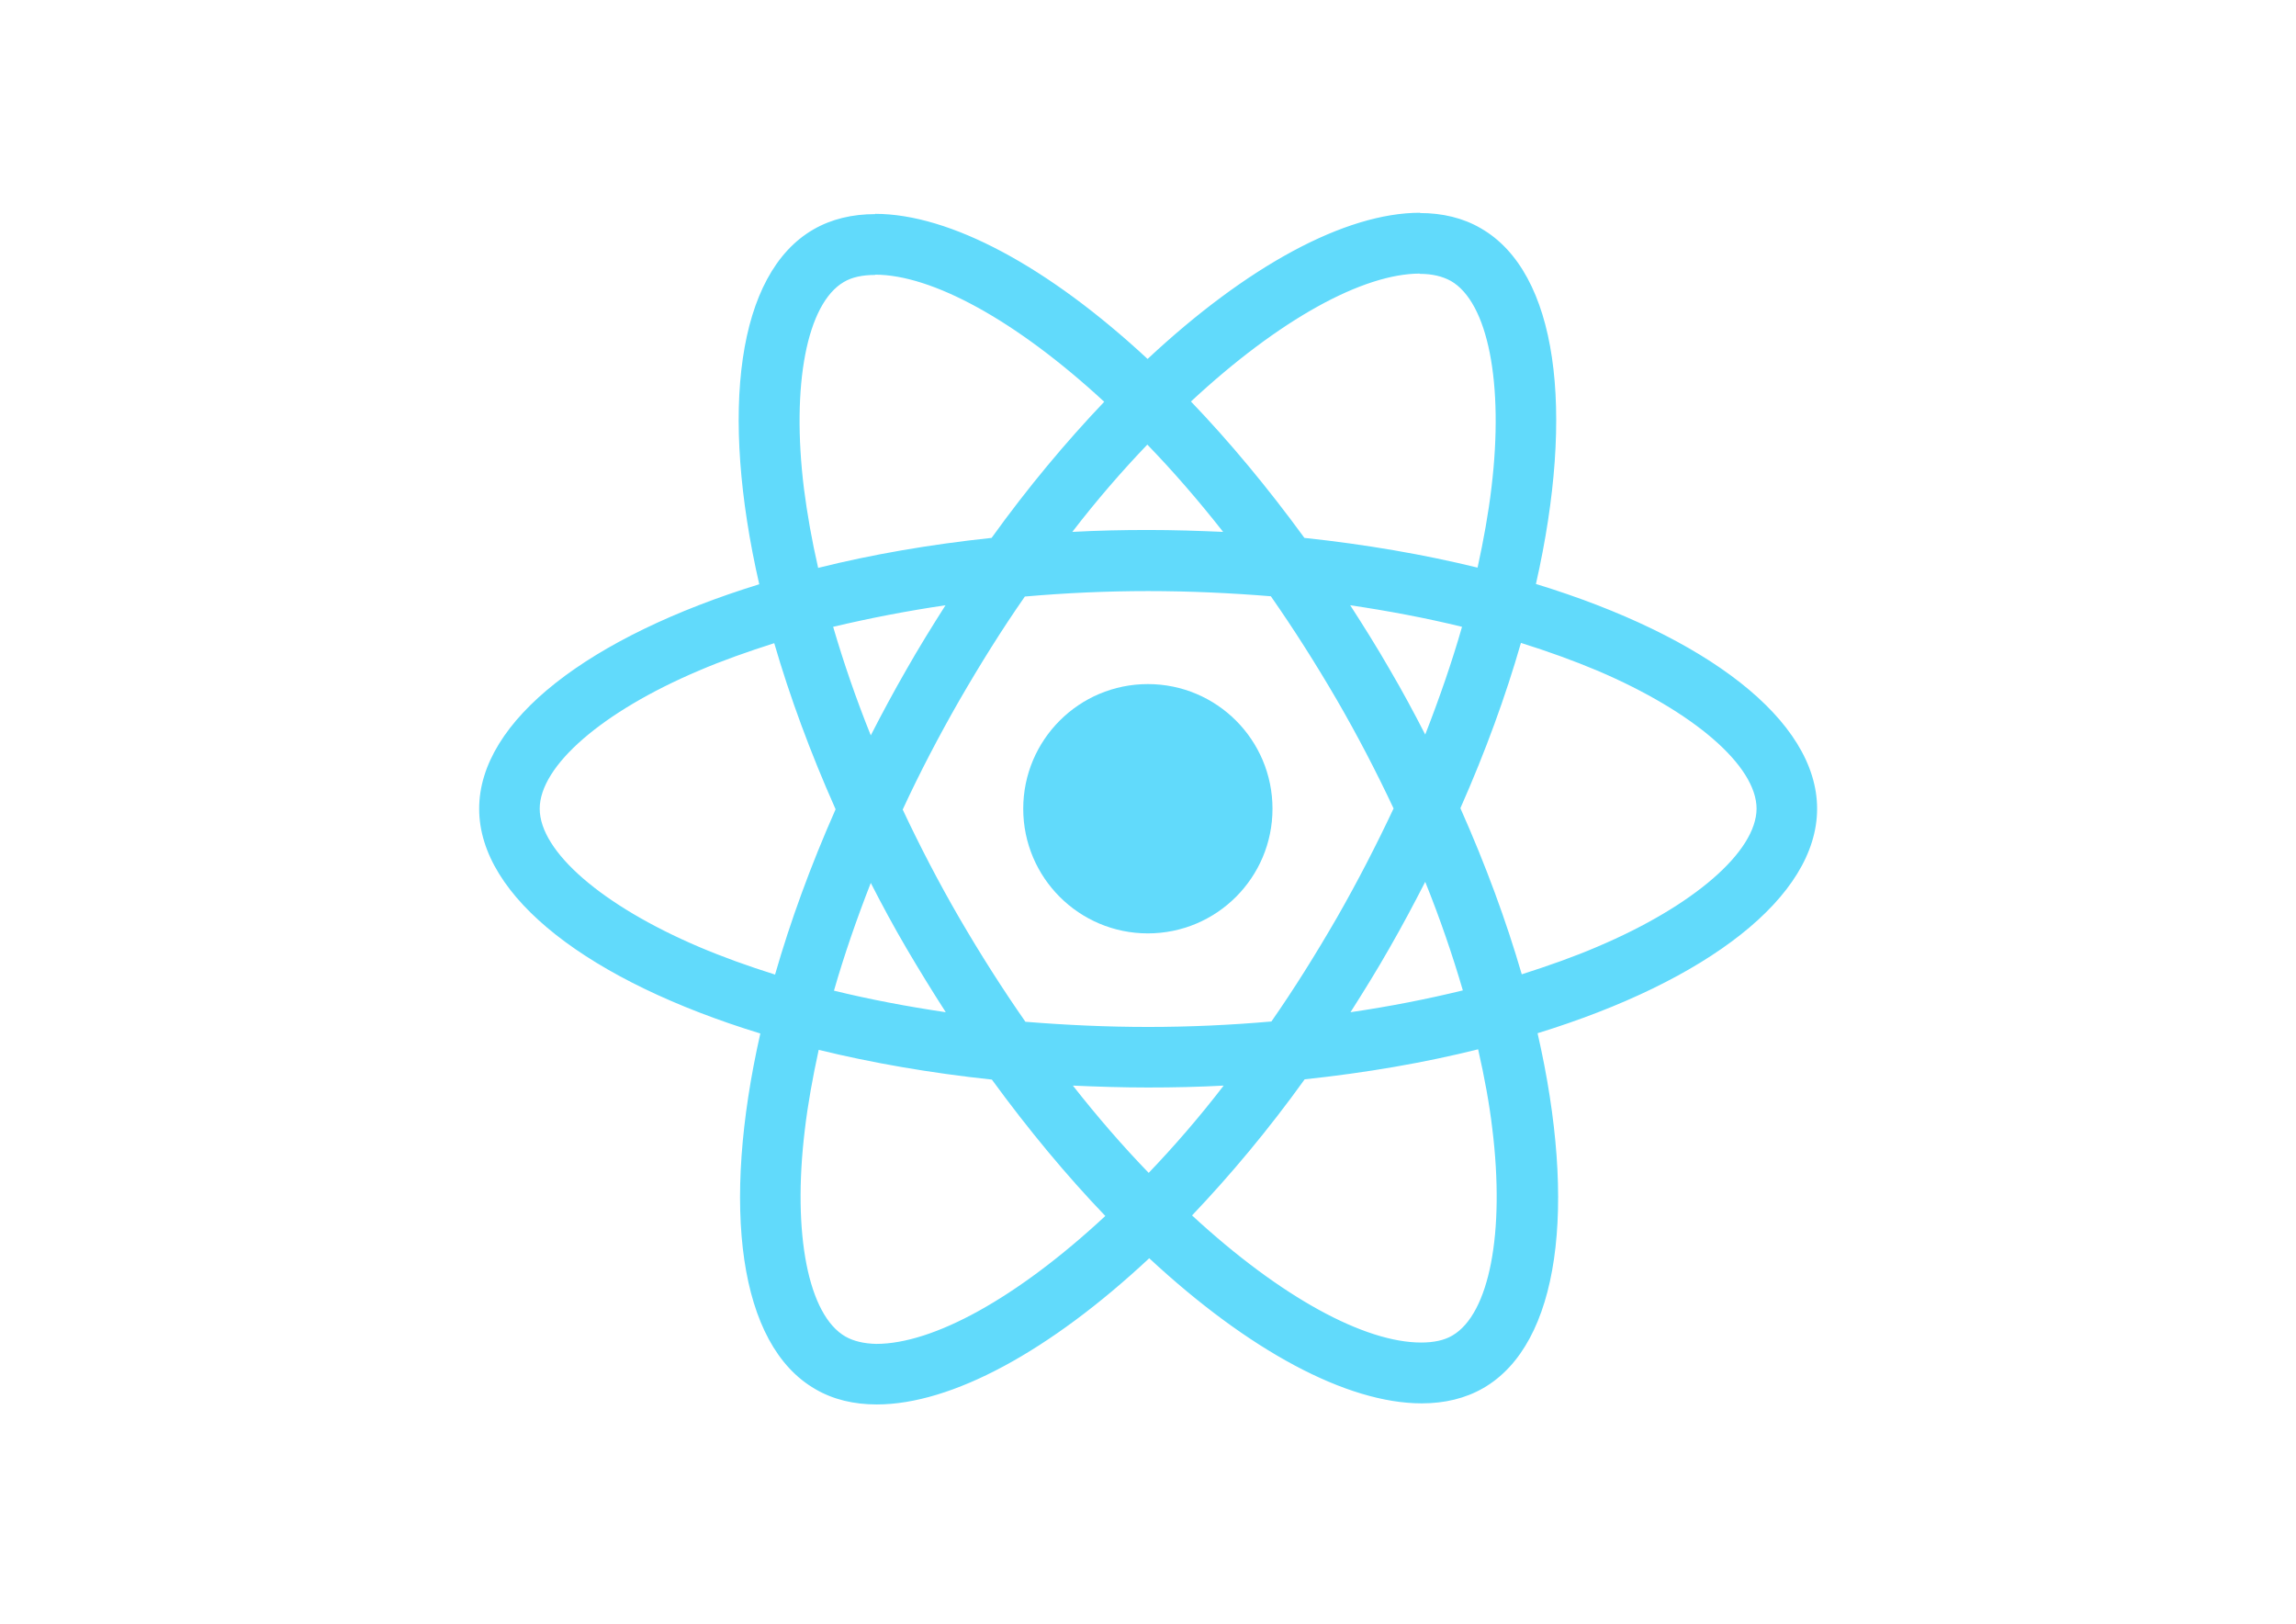
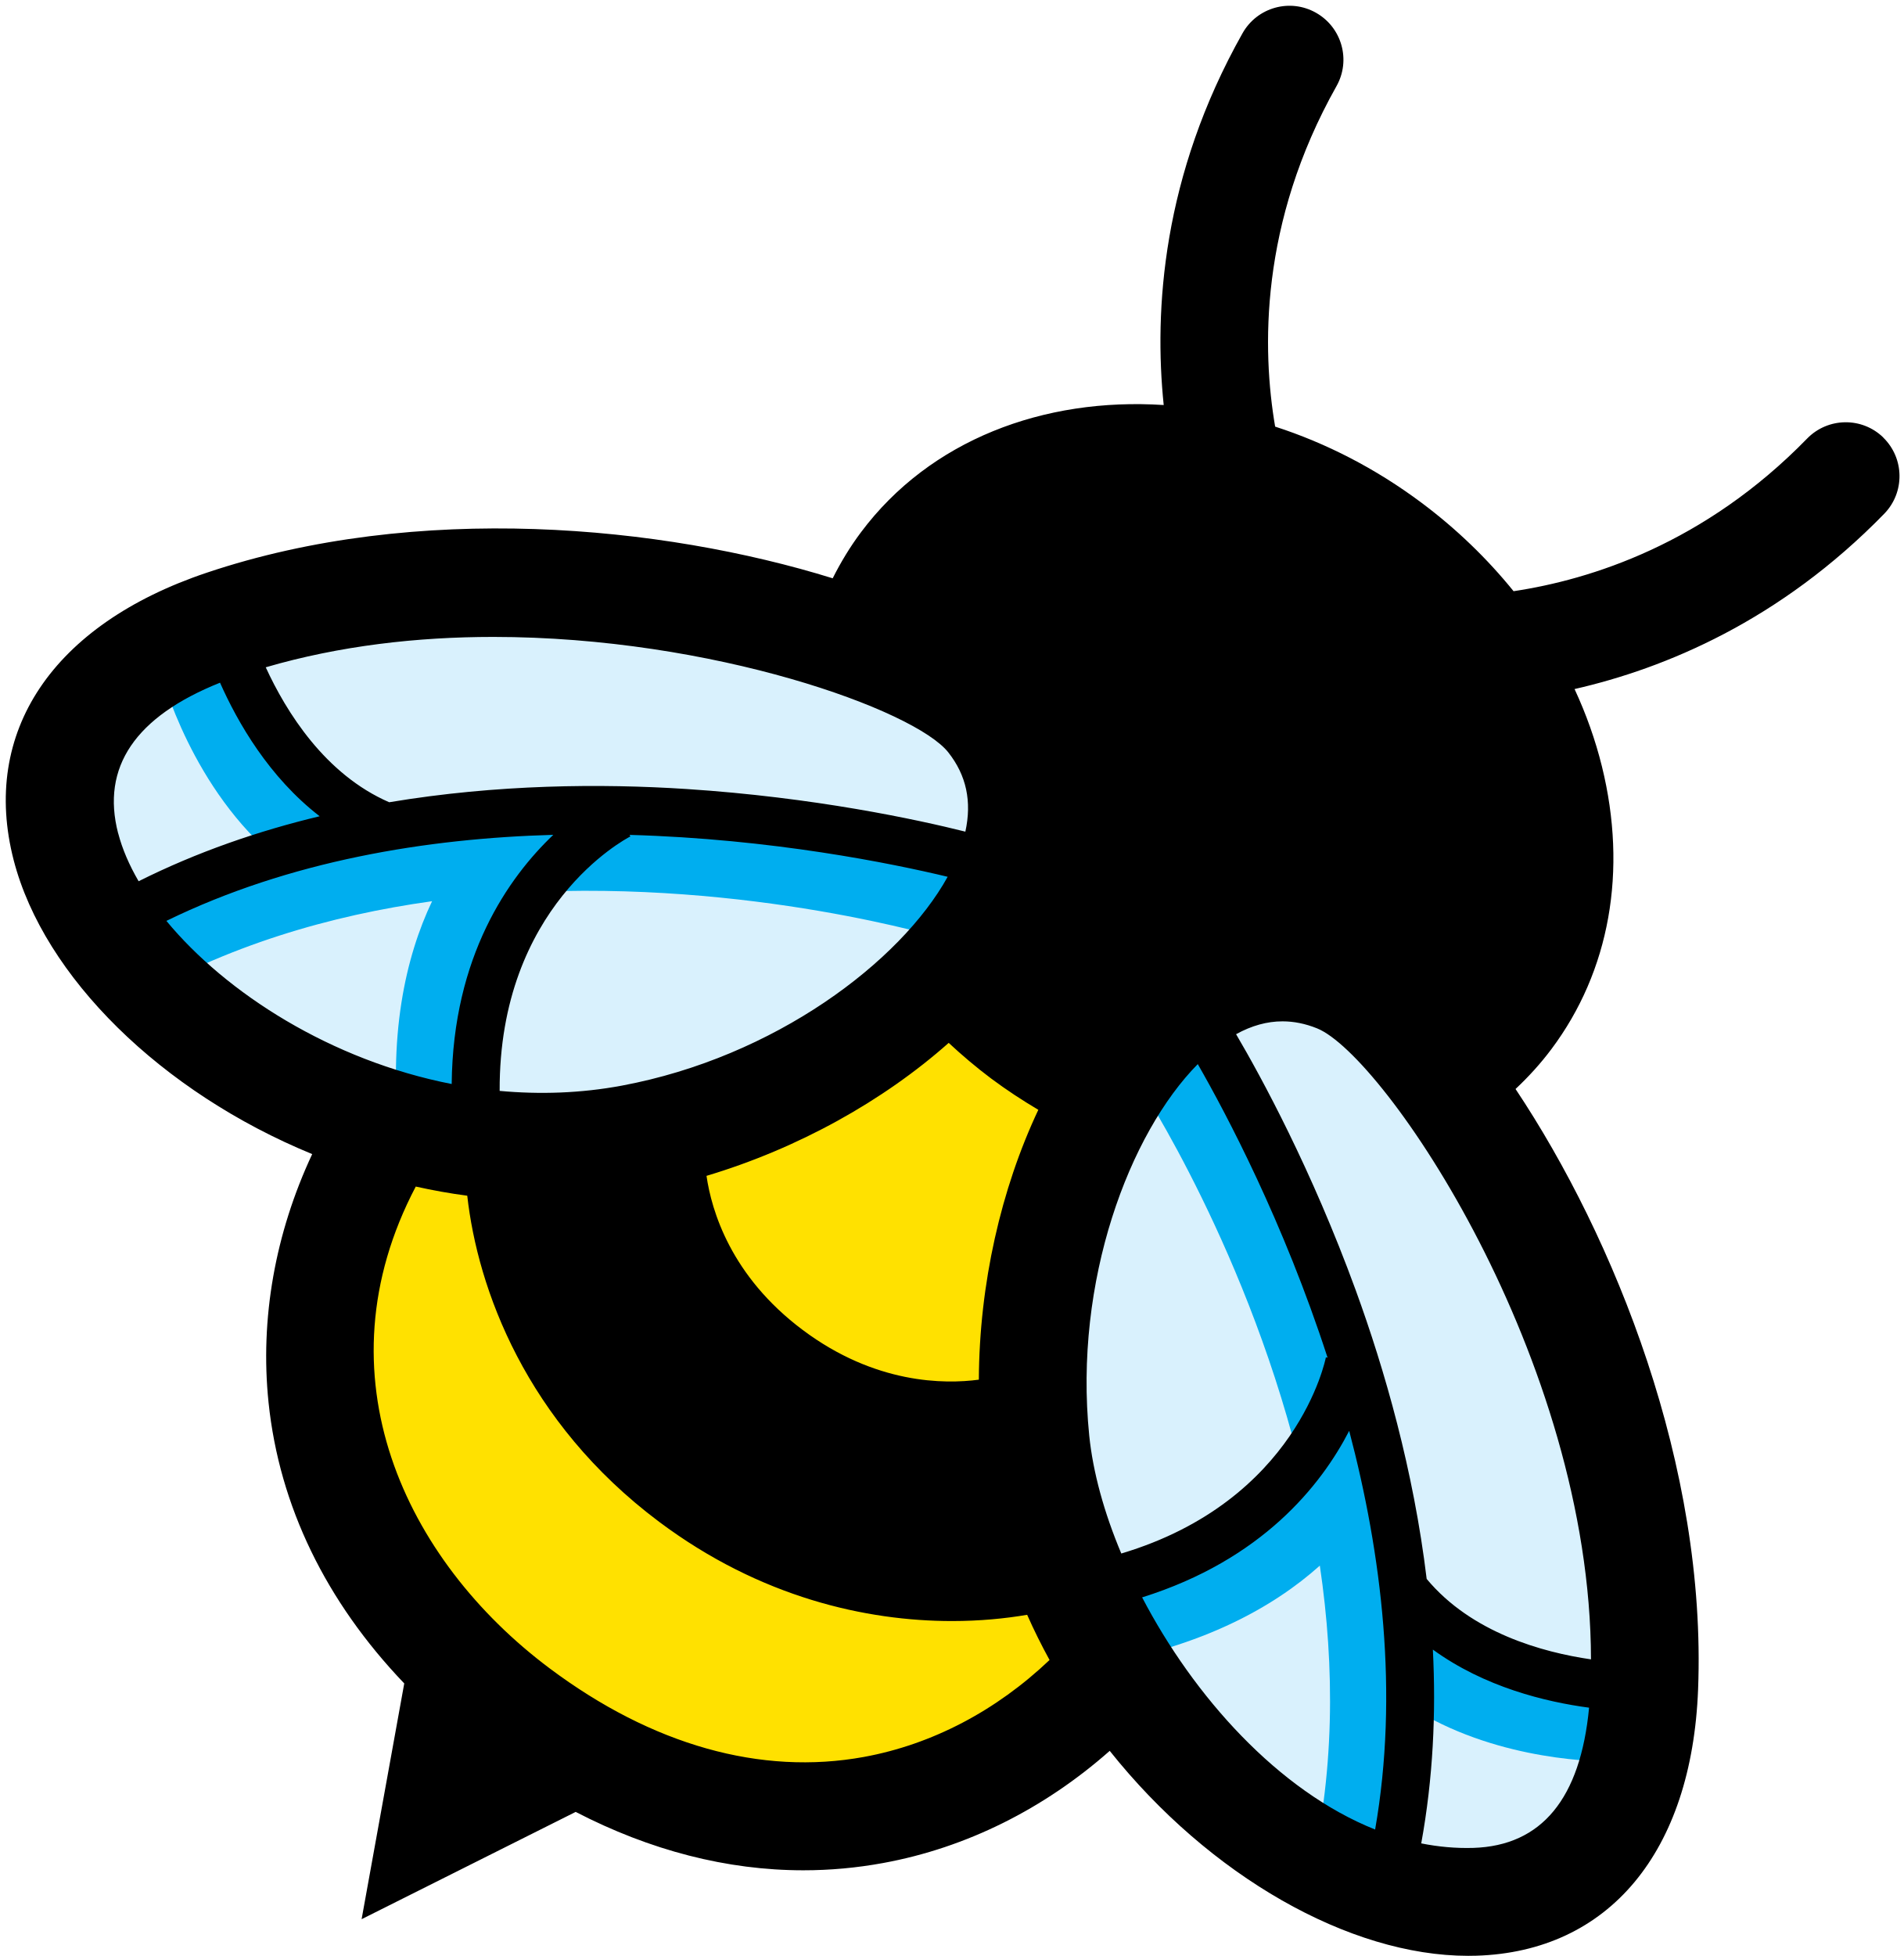
- <svg xmlns="http://www.w3.org/2000/svg" viewBox="0 0 841.9 595.3">
-   <g fill="#61DAFB">
-     <path d="M666.3 296.5c0-32.5-40.7-63.3-103.1-82.4 14.4-63.6 8-114.2-20.2-130.4-6.5-3.8-14.1-5.6-22.4-5.6v22.3c4.6 0 8.3.9 11.4 2.6 13.6 7.8 19.5 37.5 14.9 75.7-1.1 9.4-2.9 19.3-5.1 29.4-19.6-4.8-41-8.5-63.5-10.9-13.5-18.5-27.5-35.3-41.6-50 32.6-30.3 63.2-46.9 84-46.9V78c-27.5 0-63.5 19.6-99.9 53.6-36.4-33.8-72.4-53.2-99.9-53.2v22.3c20.7 0 51.4 16.5 84 46.6-14 14.7-28 31.4-41.3 49.9-22.6 2.4-44 6.1-63.6 11-2.3-10-4-19.7-5.2-29-4.7-38.2 1.1-67.9 14.6-75.8 3-1.8 6.9-2.6 11.5-2.6V78.5c-8.4 0-16 1.8-22.6 5.6-28.1 16.2-34.4 66.7-19.9 130.1-62.2 19.2-102.7 49.9-102.7 82.3 0 32.5 40.7 63.3 103.1 82.4-14.4 63.6-8 114.2 20.2 130.4 6.5 3.8 14.1 5.6 22.5 5.6 27.5 0 63.5-19.6 99.9-53.6 36.4 33.8 72.4 53.2 99.9 53.2 8.4 0 16-1.8 22.6-5.6 28.1-16.2 34.4-66.7 19.9-130.1 62-19.1 102.5-49.9 102.5-82.3zm-130.2-66.7c-3.7 12.9-8.3 26.2-13.5 39.5-4.1-8-8.4-16-13.1-24-4.6-8-9.5-15.8-14.4-23.4 14.2 2.1 27.9 4.7 41 7.9zm-45.8 106.5c-7.8 13.5-15.8 26.3-24.1 38.2-14.9 1.3-30 2-45.2 2-15.1 0-30.2-.7-45-1.9-8.3-11.9-16.4-24.6-24.2-38-7.6-13.1-14.5-26.4-20.8-39.8 6.2-13.4 13.2-26.8 20.7-39.9 7.8-13.5 15.8-26.3 24.1-38.2 14.9-1.3 30-2 45.2-2 15.1 0 30.2.7 45 1.9 8.3 11.9 16.4 24.6 24.2 38 7.6 13.1 14.5 26.4 20.8 39.8-6.3 13.4-13.2 26.8-20.7 39.9zm32.3-13c5.4 13.4 10 26.8 13.8 39.8-13.1 3.2-26.9 5.9-41.2 8 4.9-7.7 9.8-15.6 14.4-23.7 4.6-8 8.9-16.1 13-24.1zM421.2 430c-9.3-9.6-18.6-20.3-27.8-32 9 .4 18.2.7 27.5.7 9.4 0 18.7-.2 27.8-.7-9 11.7-18.3 22.4-27.5 32zm-74.4-58.9c-14.2-2.1-27.9-4.7-41-7.9 3.7-12.9 8.3-26.2 13.5-39.5 4.1 8 8.4 16 13.1 24 4.7 8 9.5 15.8 14.4 23.4zM420.7 163c9.3 9.6 18.6 20.3 27.8 32-9-.4-18.2-.7-27.5-.7-9.4 0-18.7.2-27.8.7 9-11.7 18.3-22.4 27.5-32zm-74 58.9c-4.9 7.7-9.8 15.6-14.4 23.7-4.6 8-8.9 16-13 24-5.4-13.4-10-26.8-13.8-39.8 13.1-3.1 26.9-5.8 41.2-7.9zm-90.5 125.2c-35.4-15.1-58.3-34.9-58.3-50.6 0-15.7 22.9-35.6 58.3-50.6 8.6-3.7 18-7 27.7-10.1 5.7 19.6 13.2 40 22.5 60.9-9.2 20.8-16.6 41.1-22.2 60.6-9.9-3.1-19.3-6.5-28-10.2zM310 490c-13.6-7.8-19.5-37.5-14.9-75.7 1.1-9.4 2.9-19.3 5.1-29.4 19.6 4.8 41 8.5 63.5 10.9 13.5 18.5 27.5 35.3 41.6 50-32.6 30.3-63.2 46.9-84 46.9-4.5-.1-8.3-1-11.3-2.7zm237.2-76.2c4.7 38.2-1.1 67.9-14.6 75.8-3 1.8-6.9 2.6-11.5 2.6-20.7 0-51.4-16.5-84-46.6 14-14.7 28-31.4 41.3-49.9 22.6-2.4 44-6.1 63.6-11 2.3 10.1 4.1 19.8 5.2 29.1zm38.5-66.7c-8.6 3.7-18 7-27.7 10.1-5.7-19.6-13.2-40-22.5-60.9 9.2-20.8 16.6-41.1 22.2-60.6 9.9 3.1 19.3 6.5 28.1 10.2 35.4 15.1 58.3 34.9 58.3 50.6-.1 15.7-23 35.6-58.4 50.6zM320.8 78.4z" />
-     <circle cx="420.9" cy="296.5" r="45.7" />
-     <path d="M520.5 78.1z" />
-   </g>
+ <svg xmlns="http://www.w3.org/2000/svg" width="329" height="338" viewBox="0 0 329 338" fill="none">
+   <path d="M191.652 289.51C163.432 235.24 190.242 190.39 190.242 190.39L179.512 175.36V175.34L179.492 175.33L179.442 175.26L179.412 175.3L161.962 169.24C161.962 169.24 126.482 207.61 66.462 195.81C50.812 236.55 50.312 260.1 86.082 299.98C86.082 299.98 86.092 299.99 86.102 299.99C86.122 300.01 86.142 300.04 86.162 300.06L86.182 300.03C134.522 323.11 156.972 316 191.662 289.51H191.652Z" fill="#FFE100" />
+   <path d="M171.221 124.23C159.681 109.6 91.541 90.02 38.701 107.79C-30.429 131.04 40.031 209.65 109.171 196.75C153.201 188.54 191.111 149.47 171.211 124.23H171.221Z" fill="#D9F1FD" />
+   <path d="M93.938 141.46L91.028 136.32C90.668 136.52 87.708 138.27 84.048 142.04C77.318 142.6 70.438 143.53 63.498 144.89L63.958 143.72C46.178 136.68 39.808 113.1 39.748 112.86L33.738 114.42L27.728 115.97C27.988 116.97 33.188 136.49 48.168 148.64C37.338 151.87 26.558 156.34 16.238 162.44L22.558 173.14C39.098 163.37 57.168 158.17 74.678 155.73C70.118 165.33 66.938 178.99 69.138 197.82L81.478 196.37C78.908 174.47 84.648 161.38 89.898 154.25C129.658 152.02 163.068 162.17 163.578 162.33L167.288 150.48C165.148 149.81 133.248 140.08 93.938 141.45V141.46Z" fill="#00AEEF" />
+   <path d="M231.089 169.05C248.379 176 286.369 235.86 284.199 291.57C281.369 364.45 186.089 318.99 178.989 249.02C174.469 204.46 201.269 157.08 231.089 169.06V169.05Z" fill="#D9F1FD" />
+   <path d="M279.452 304.4L279.042 291.99C278.812 291.99 254.472 292.63 242.622 277.45L241.632 278.22C240.982 271.18 239.942 264.32 238.582 257.71C241.172 253.13 242.012 249.81 242.102 249.41L236.342 248.03C226.582 209.94 208.272 182.08 207.022 180.22L196.702 187.13C197.002 187.58 216.182 216.73 225.232 255.52C219.882 262.57 208.942 271.78 187.172 275.49L189.262 287.73C207.972 284.54 220.192 277.63 228.112 270.54C230.702 288.02 230.782 306.82 226.062 325.47L238.102 328.51C241.042 316.89 242.302 305.29 242.342 293.98C256.522 303.76 274.142 304.4 278.482 304.4C279.002 304.4 279.332 304.39 279.442 304.39L279.452 304.4Z" fill="#00AEEF" />
+   <path d="M325.508 75.61C321.828 72.02 315.928 72.1 312.338 75.78C294.608 93.98 274.918 100.16 261.598 102.16C257.058 96.55 251.738 91.4 245.718 86.9C237.738 80.93 229.138 76.55 220.388 73.72C218.138 60.57 217.638 38.6 230.988 14.89C233.518 10.41 231.928 4.73 227.438 2.2C222.958 -0.33 217.278 1.26 214.748 5.75C200.878 30.37 199.438 53.62 201.128 69.99C180.338 68.64 160.718 76.06 148.818 91.96C146.928 94.48 145.318 97.15 143.918 99.93C114.398 90.77 72.148 86.72 35.718 98.97C9.078 107.92 -3.382 126.51 2.378 148.69C7.608 168.8 27.888 188.73 53.958 199.43C47.558 213.11 44.908 227.88 46.418 242.39C48.288 260.24 56.328 276.74 69.868 290.9L62.498 331.64L99.498 313.1C112.388 319.77 125.658 323.19 138.848 323.19C143.468 323.19 148.078 322.77 152.648 321.93C167.018 319.3 180.468 312.56 191.798 302.55C209.028 324.18 233.218 337.97 253.758 337.97C254.228 337.97 254.698 337.97 255.168 337.95C278.068 337.24 292.398 320.04 293.488 291.94C294.988 253.43 279.098 213.92 261.938 188.18C264.178 186.08 266.268 183.79 268.138 181.29C278.228 167.82 281.318 150.47 276.868 132.44C275.738 127.87 274.148 123.4 272.138 119.07C287.778 115.5 307.628 107.28 325.658 88.78C329.248 85.09 329.168 79.2 325.488 75.61H325.508ZM207.018 183.88C211.948 192.48 221.848 211.16 229.448 234.6L229.158 234.55C229.108 234.82 224.238 259.36 193.798 268.45C190.818 261.37 188.898 254.37 188.258 248.08C185.538 221.31 195.228 195.81 207.018 183.88ZM179.458 191.78C173.008 205.45 169.258 221.87 169.178 238.41C163.258 239.2 151.258 239.2 138.738 229.82C126.288 220.5 122.978 209.17 122.108 203.19C137.948 198.45 152.658 190.24 163.968 180.21C166.278 182.36 168.708 184.42 171.278 186.35C173.928 188.33 176.668 190.12 179.458 191.78ZM108.808 144.27C133.438 144.96 154.148 149.2 163.788 151.51C155.668 166.19 133.928 182.66 107.468 187.6C100.338 188.93 93.248 189.14 86.358 188.51C86.218 156.63 107.948 145.05 108.948 144.54L108.808 144.27ZM85.258 110.06C123.278 110.06 158.148 122.71 163.898 130.01C167.038 133.99 167.988 138.51 166.848 143.71C158.538 141.63 140.768 137.78 118.618 136.34C103.968 135.39 85.928 135.51 67.268 138.63C56.158 133.81 49.468 123 45.928 115.31C58.708 111.58 72.158 110.06 85.248 110.06H85.258ZM20.418 144C17.448 132.57 23.378 123.83 38.028 117.97C41.098 124.89 46.508 134.3 55.248 141.05C44.668 143.58 34.078 147.22 23.958 152.28C22.328 149.48 21.128 146.69 20.428 144H20.418ZM28.758 159.13C50.068 148.72 73.808 144.87 95.628 144.26C87.888 151.63 78.278 165.21 78.068 187.32C57.238 183.25 39.078 171.62 28.758 159.13ZM149.328 303.6C131.518 306.85 112.728 301.57 94.978 288.28C70.028 269.6 54.738 237.61 71.858 205.04C74.788 205.69 77.758 206.23 80.758 206.62C82.548 222.63 90.828 245.68 113.918 262.97C131.428 276.08 149.768 280.12 164.548 280.12C169.288 280.12 173.668 279.7 177.528 279.04C178.708 281.71 180.008 284.31 181.398 286.85C172.198 295.6 161.128 301.44 149.318 303.6H149.328ZM237.658 316.14C220.908 309.45 206.338 293.15 197.398 276.03C218.138 269.53 228.338 256.66 233.188 247.25C238.798 268.53 241.788 292.6 237.668 316.15L237.658 316.14ZM254.628 319.32C251.598 319.41 248.588 319.13 245.638 318.54C247.688 307.3 248.208 296.02 247.648 285.05C256.578 291.54 267.138 294.09 274.648 295.09C273.158 310.8 266.448 318.95 254.638 319.32H254.628ZM274.978 286.74C266.598 285.52 254.328 282.15 246.578 272.84C244.308 254.06 239.338 236.72 234.308 222.93C226.678 202.04 217.968 186.08 213.638 178.71C216.328 177.23 218.988 176.49 221.658 176.49C223.638 176.49 225.618 176.89 227.628 177.7C239.218 182.36 274.898 234.77 274.978 286.74Z" fill="black" />
</svg>
